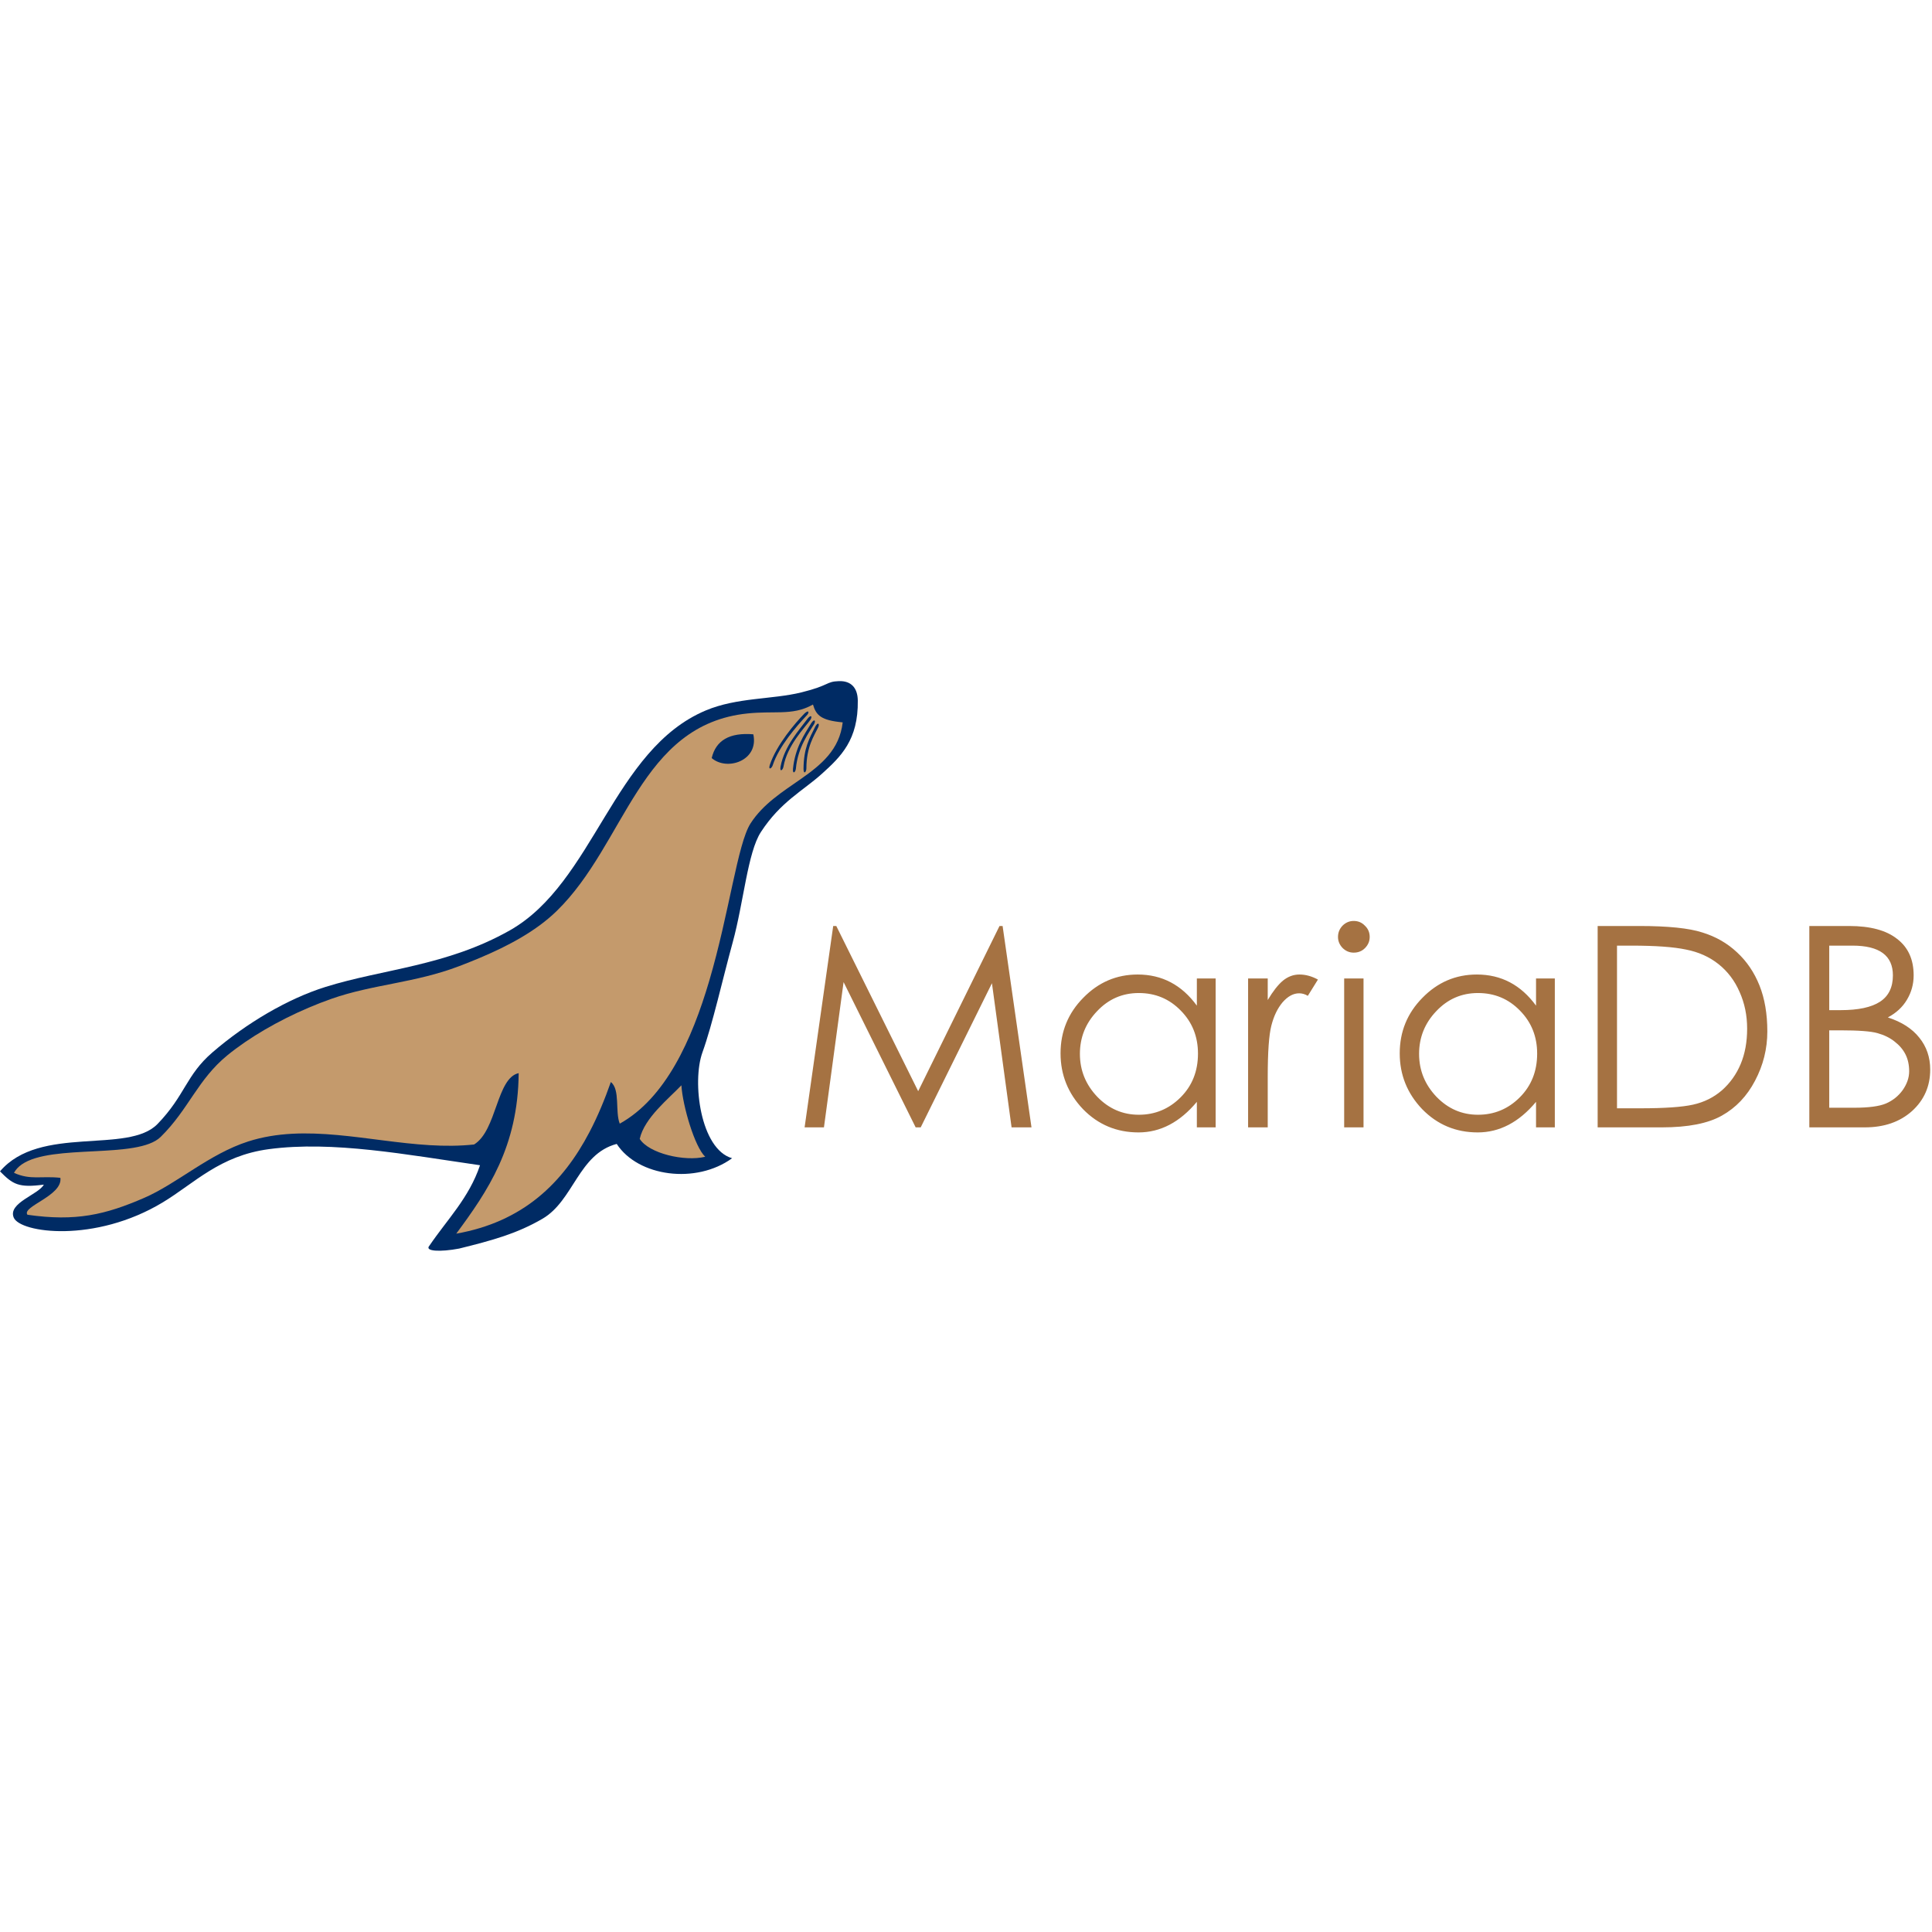
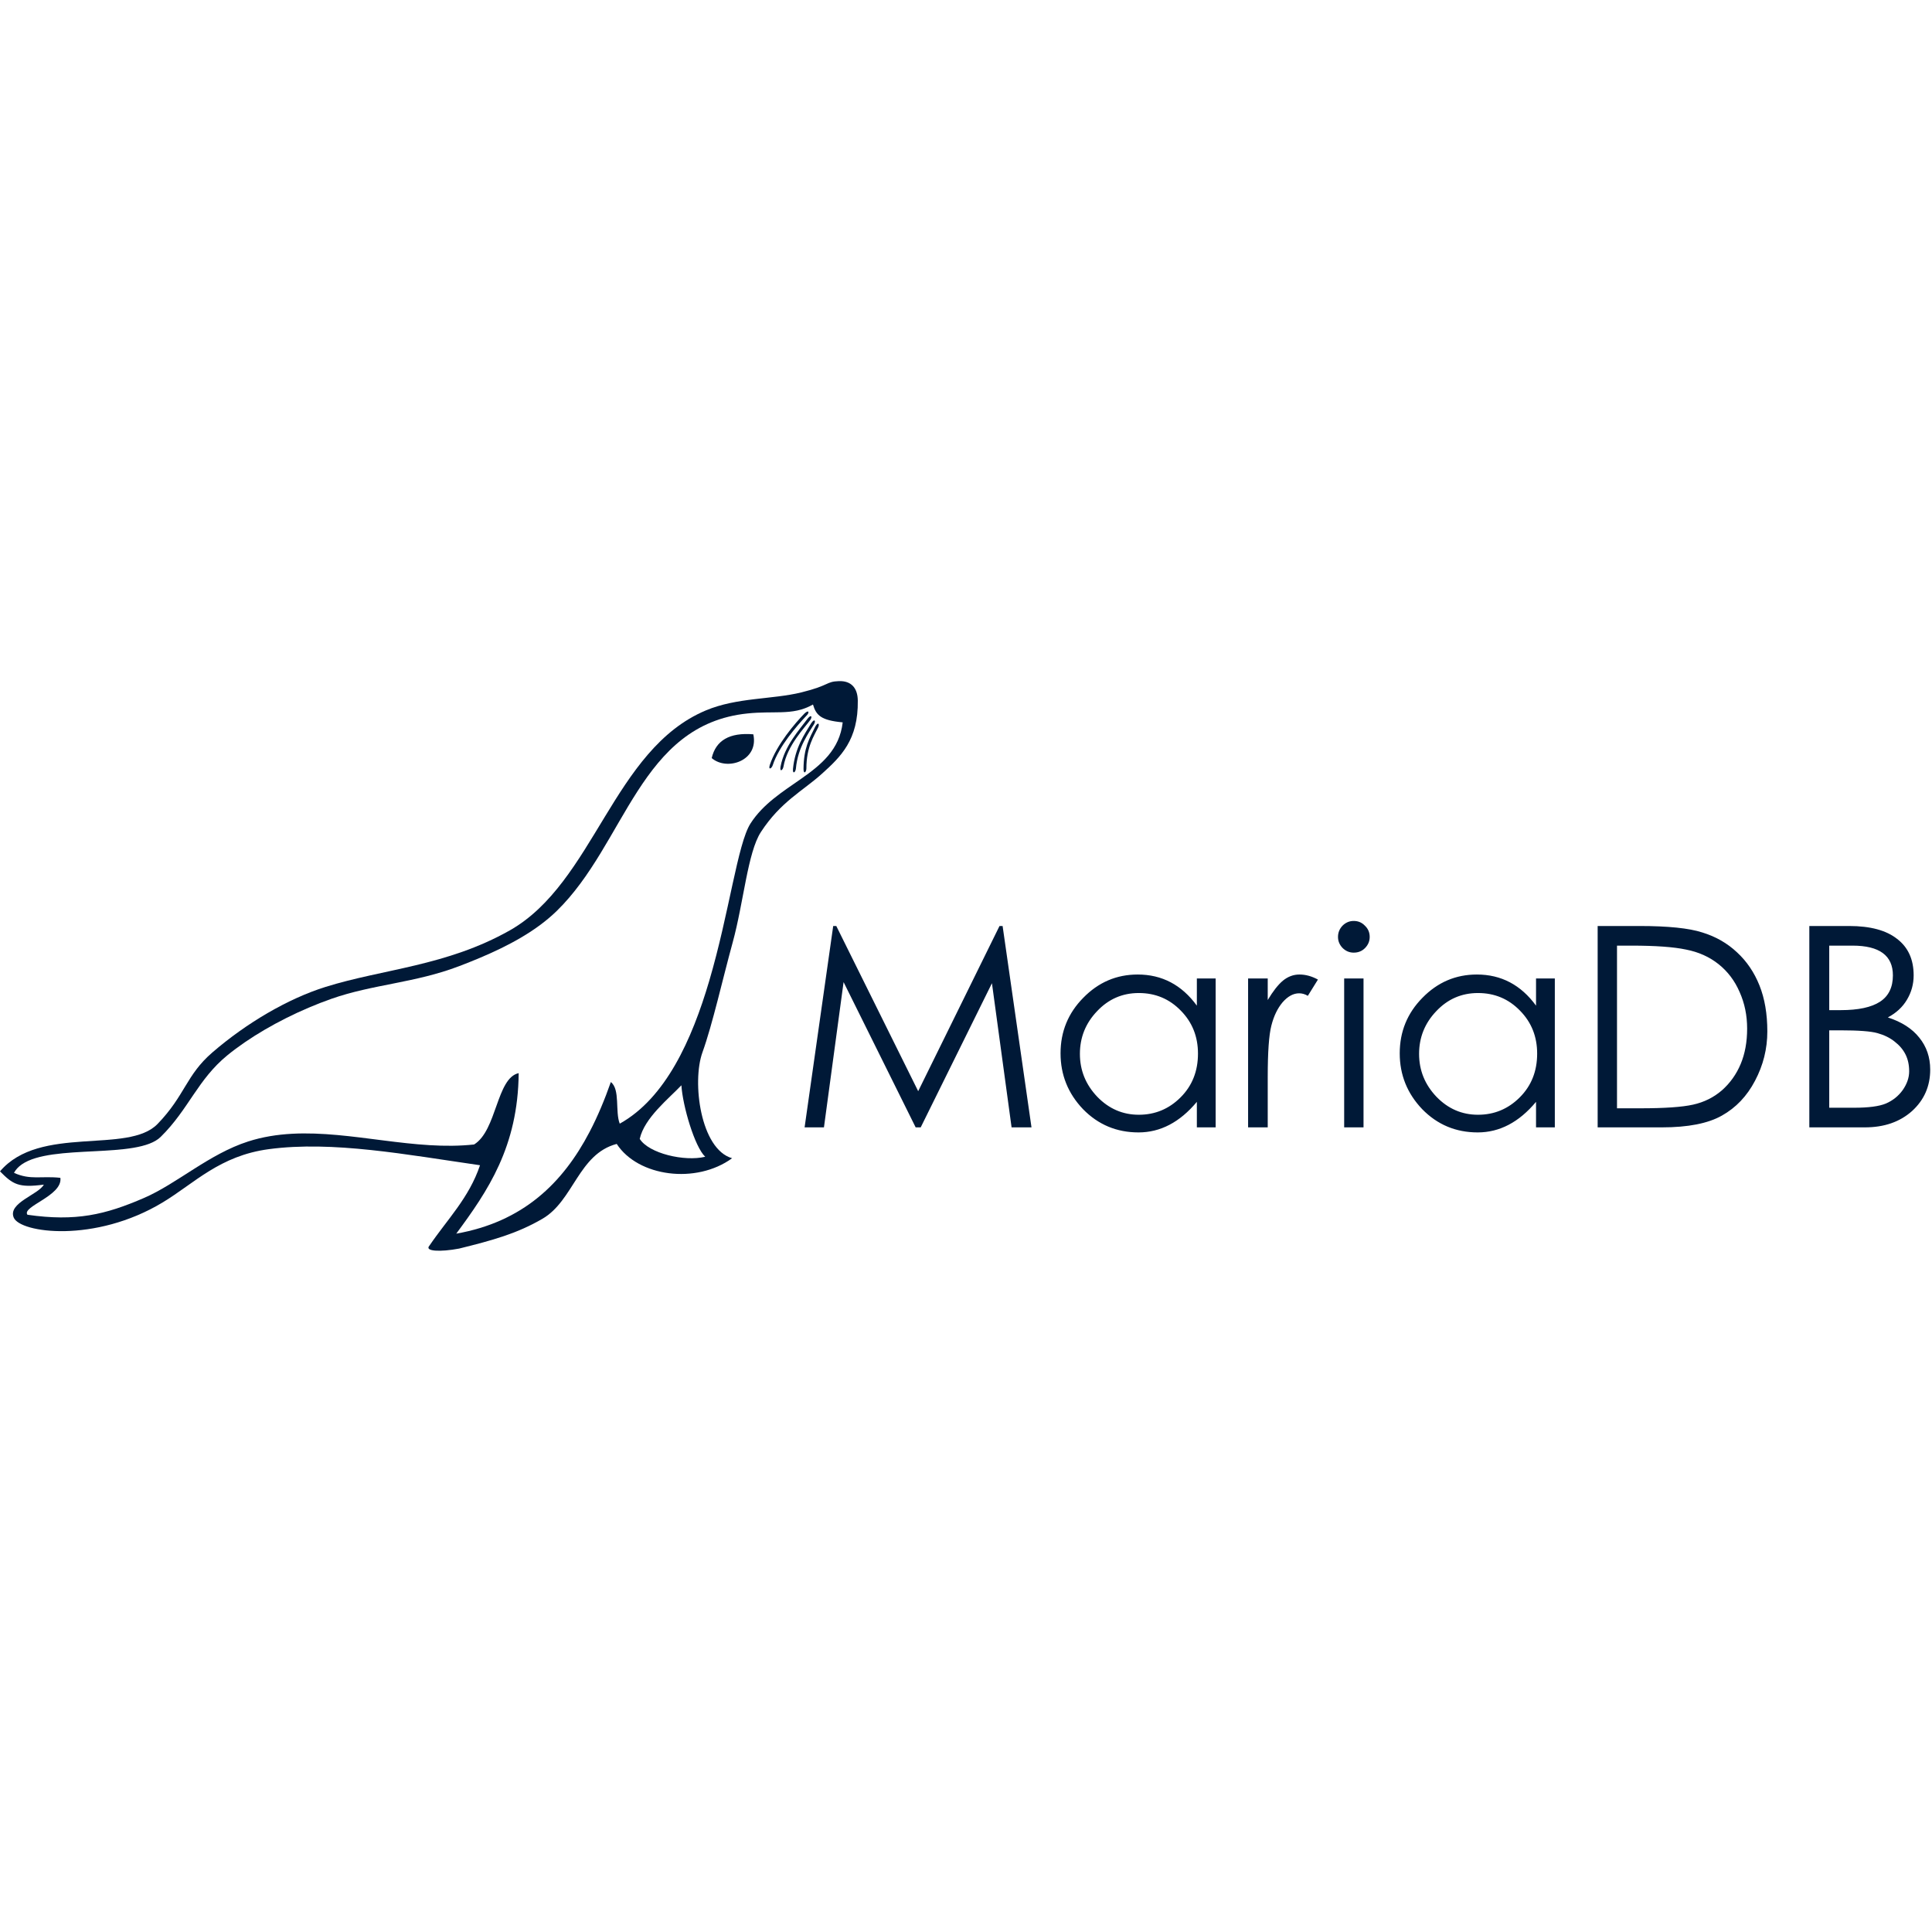
- <svg xmlns="http://www.w3.org/2000/svg" width="800px" height="800px" viewBox="0 -180.5 512 512" version="1.1" preserveAspectRatio="xMidYMid">
-   <g>
-     <path d="M391.383,77.757 C397.824,77.757 403.051,80.507 407.065,86.007 L407.065,78.798 L412.045,78.798 L412.045,118.264 L407.065,118.264 L407.065,111.501 C402.556,116.902 397.403,119.602 391.605,119.602 C385.808,119.602 380.903,117.546 376.889,113.433 C372.925,109.271 370.943,104.341 370.943,98.643 C370.943,92.895 372.95,87.99 376.963,83.926 C380.977,79.814 385.783,77.757 391.383,77.757 Z M301.497,77.757 C307.938,77.757 313.166,80.507 317.179,86.007 L317.179,78.798 L322.159,78.798 L322.159,118.264 L317.179,118.264 L317.179,111.501 C312.67,116.902 307.517,119.602 301.72,119.602 C295.922,119.602 291.017,117.546 287.003,113.433 C283.039,109.271 281.057,104.341 281.057,98.643 C281.057,92.895 283.064,87.99 287.078,83.926 C291.091,79.814 295.898,77.757 301.497,77.757 Z M434.469,64.899 C442.05,64.899 447.6,65.469 451.118,66.609 C454.685,67.699 457.757,69.458 460.334,71.886 C462.911,74.264 464.893,77.188 466.28,80.656 C467.667,84.125 468.361,88.188 468.361,92.845 C468.361,97.453 467.271,101.814 465.091,105.926 C462.96,109.99 460.037,113.062 456.32,115.143 C452.654,117.224 447.352,118.264 440.415,118.264 L423.395,118.264 L423.395,64.899 L434.469,64.899 Z M361.348,78.798 L361.348,118.264 L356.219,118.264 L356.219,78.798 L361.348,78.798 Z M221.626,64.899 L243.328,108.676 L264.882,64.899 L265.7,64.899 L273.356,118.264 L268.079,118.264 L262.876,80.062 L243.997,118.264 L242.659,118.264 L223.558,79.764 L218.355,118.264 L213.227,118.264 L220.808,64.899 L221.626,64.899 Z M344.36,77.757 C345.995,77.757 347.631,78.203 349.266,79.095 L346.59,83.406 C345.847,82.96 345.079,82.737 344.286,82.737 C342.75,82.737 341.288,83.53 339.901,85.116 C338.563,86.701 337.572,88.758 336.928,91.285 C336.284,93.762 335.962,98.296 335.962,104.886 L335.962,118.264 L330.759,118.264 L330.759,78.798 L335.962,78.798 L335.962,84.521 C337.349,82.192 338.687,80.483 339.975,79.393 C341.313,78.303 342.775,77.757 344.36,77.757 Z M490.044,64.899 C495.643,64.899 499.879,66.039 502.753,68.318 C505.677,70.548 507.138,73.769 507.138,77.98 C507.138,80.309 506.544,82.465 505.355,84.447 C504.215,86.379 502.53,87.94 500.301,89.129 C503.967,90.318 506.742,92.102 508.625,94.48 C510.557,96.859 511.524,99.683 511.524,102.953 C511.524,107.363 509.913,111.03 506.693,113.954 C503.472,116.827 499.31,118.264 494.206,118.264 L479.49,118.264 L479.49,64.899 L490.044,64.899 Z M391.68,82.663 C387.319,82.663 383.628,84.273 380.605,87.494 C377.583,90.665 376.072,94.431 376.072,98.791 C376.072,103.152 377.608,106.942 380.68,110.163 C383.752,113.334 387.418,114.92 391.68,114.92 C395.991,114.92 399.682,113.384 402.754,110.312 C405.826,107.24 407.362,103.375 407.362,98.717 C407.362,94.208 405.851,90.417 402.828,87.345 C399.806,84.224 396.09,82.663 391.68,82.663 Z M301.794,82.663 C297.434,82.663 293.742,84.273 290.72,87.494 C287.697,90.665 286.186,94.431 286.186,98.791 C286.186,103.152 287.722,106.942 290.794,110.163 C293.866,113.334 297.533,114.92 301.794,114.92 C306.105,114.92 309.796,113.384 312.868,110.312 C315.94,107.24 317.477,103.375 317.477,98.717 C317.477,94.208 315.965,90.417 312.943,87.345 C309.92,84.224 306.204,82.663 301.794,82.663 Z M432.314,70.102 L428.523,70.102 L428.523,113.21 L434.692,113.21 C441.133,113.21 445.791,112.888 448.665,112.244 C451.588,111.6 454.14,110.336 456.32,108.454 C458.501,106.521 460.161,104.192 461.3,101.467 C462.44,98.742 463.01,95.62 463.01,92.102 C463.01,88.584 462.341,85.339 461.003,82.366 C459.715,79.393 457.856,76.94 455.429,75.007 C453.001,73.075 450.127,71.787 446.807,71.143 C443.537,70.449 438.705,70.102 432.314,70.102 Z M487.74,92.548 L484.767,92.548 L484.767,113.062 L491.382,113.062 C495.197,113.062 497.997,112.69 499.78,111.947 C501.614,111.154 503.1,109.965 504.24,108.379 C505.379,106.744 505.949,105.084 505.949,103.399 C505.949,101.715 505.627,100.228 504.983,98.94 C504.339,97.652 503.373,96.512 502.084,95.521 C500.846,94.53 499.334,93.787 497.551,93.291 C495.816,92.796 492.546,92.548 487.74,92.548 Z M490.936,70.102 L484.767,70.102 L484.767,87.197 L487.814,87.197 C492.472,87.197 495.94,86.453 498.22,84.967 C500.499,83.48 501.638,81.152 501.638,77.98 C501.638,72.728 498.071,70.102 490.936,70.102 Z M358.746,63.561 C359.935,63.561 360.926,63.983 361.719,64.825 C362.561,65.618 362.983,66.609 362.983,67.798 C362.983,68.938 362.561,69.929 361.719,70.771 C360.926,71.564 359.935,71.96 358.746,71.96 C357.607,71.96 356.616,71.539 355.773,70.697 C354.98,69.854 354.584,68.888 354.584,67.798 C354.584,66.658 354.98,65.667 355.773,64.825 C356.616,63.983 357.607,63.561 358.746,63.561 Z" fill="#A57242" fill-rule="nonzero">
- 
- </path>
-     <path d="M222.341,0.004 C218.827,0.116 219.939,1.129 212.347,2.997 C204.681,4.883 195.317,4.305 187.062,7.767 C162.419,18.102 157.474,53.425 135.072,66.078 C118.326,75.537 101.431,76.291 86.242,81.051 C76.26,84.181 65.34,90.6 56.296,98.394 C49.276,104.446 49.093,109.767 41.758,117.357 C33.912,125.476 10.576,117.494 0,129.92 C3.407,133.365 4.901,134.33 11.615,133.436 C10.225,136.071 2.031,138.291 3.635,142.167 C5.322,146.245 25.132,149.01 43.141,138.137 C51.527,133.074 58.207,125.776 71.269,124.034 C88.171,121.781 107.643,125.479 127.21,128.3 C124.309,136.951 118.483,142.704 113.817,149.594 C112.372,151.15 116.72,151.325 121.679,150.384 C130.6,148.178 137.03,146.402 143.763,142.483 C152.035,137.668 153.288,125.322 163.437,122.651 C169.092,131.342 184.471,133.395 194.015,126.443 C185.641,124.073 183.326,106.249 186.153,98.394 C188.831,90.959 191.476,79.066 194.173,69.239 C197.068,58.684 198.136,45.38 201.64,40.004 C206.911,31.915 212.735,29.137 217.792,24.576 C222.849,20.015 227.477,15.575 227.325,5.137 C227.277,1.776 225.538,-0.098 222.341,0.004 L222.341,0.004 Z" fill="#002B64">
- 
- </path>
-     <path d="M215.447,6.206 C216.292,9.085 217.613,10.406 223.324,10.934 C222.49,18.175 217.659,22.136 212.244,25.936 C207.478,29.279 202.256,32.497 198.901,37.719 C195.464,43.067 193.282,61.373 187.952,79.451 C183.345,95.071 176.388,110.516 164.239,117.283 C162.97,114.089 164.401,108.193 161.877,106.255 C160.243,110.913 158.396,115.358 156.233,119.489 C149.105,133.115 138.55,143.317 120.912,146.432 C129.281,135.107 137.283,123.412 137.456,103.893 C131.566,105.167 131.691,119.08 125.64,122.799 C121.76,123.221 117.83,123.219 113.874,122.981 C97.629,122.008 80.964,117.125 65.767,122.001 C55.42,125.322 46.957,133.157 38.195,136.957 C27.897,141.423 20.098,143.26 7.274,141.423 C5.646,139.23 16.66,136.399 16.001,131.637 C10.982,131.082 8.068,132.298 3.705,130.316 C4.187,129.429 4.895,128.689 5.786,128.073 C13.782,122.539 36.495,126.766 42.573,120.798 C46.325,117.117 48.787,113.263 51.335,109.517 C53.807,105.883 56.362,102.349 60.254,99.165 C61.692,97.989 63.254,96.827 64.913,95.693 C71.546,91.154 79.752,87.036 87.828,84.198 C98.829,80.331 109.976,80.012 121.702,75.532 C128.946,72.763 136.823,69.344 143.244,64.559 C144.768,63.421 146.211,62.209 147.544,60.909 C165.879,43.036 169.514,11.508 198.119,8.57 C201.578,8.215 204.409,8.33 206.987,8.251 C209.958,8.163 212.587,7.818 215.447,6.206 Z M180.575,107.113 C180.917,112.577 184.088,123.417 186.889,126.052 C181.405,127.386 171.957,125.182 169.534,121.314 C170.779,115.728 177.259,110.622 180.575,107.113 Z" fill="#C49A6C" fill-rule="nonzero">
- 
- </path>
-     <path d="M216.84,12.225 C215.763,14.484 213.701,17.397 213.701,23.148 C213.692,24.135 212.951,24.811 212.939,23.289 C212.994,17.669 214.482,15.239 216.063,12.046 C216.797,10.737 217.24,11.277 216.84,12.225 Z M215.755,11.374 C214.485,13.53 211.425,17.461 210.92,23.191 C210.826,24.173 210.027,24.781 210.149,23.263 C210.7,17.67 213.145,14.169 215.001,11.126 C215.843,9.889 216.238,10.465 215.755,11.374 Z M214.767,10.247 C213.319,12.287 208.61,17.009 207.625,22.676 C207.448,23.646 206.601,24.187 206.85,22.684 C207.869,17.155 211.929,12.81 214.034,9.937 C214.977,8.773 215.322,9.381 214.767,10.247 Z M213.884,8.989 L213.408,9.495 C211.303,11.753 206.411,17.259 204.781,22.298 C204.467,23.234 203.553,23.651 204.012,22.197 C205.797,16.867 210.714,11.126 213.202,8.578 C214.3,7.558 214.556,8.209 213.884,8.989 Z M188.609,20.399 C189.7,15.713 193.345,13.578 199.637,14.099 C201.155,21.093 192.658,23.915 188.609,20.399 Z" fill="#002B64">
- 
- </path>
+ <svg xmlns="http://www.w3.org/2000/svg" viewBox="0 -180.5 512 512" version="1.1" preserveAspectRatio="xMidYMid" fill="#001937">
+   <g id="SVGRepo_bgCarrier" stroke-width="0" />
+   <g id="SVGRepo_tracerCarrier" stroke-linecap="round" stroke-linejoin="round" />
+   <g id="SVGRepo_iconCarrier">
+     <g>
+       <path d="M391.383,77.757 C397.824,77.757 403.051,80.507 407.065,86.007 L407.065,78.798 L412.045,78.798 L412.045,118.264 L407.065,118.264 L407.065,111.501 C402.556,116.902 397.403,119.602 391.605,119.602 C385.808,119.602 380.903,117.546 376.889,113.433 C372.925,109.271 370.943,104.341 370.943,98.643 C370.943,92.895 372.95,87.99 376.963,83.926 C380.977,79.814 385.783,77.757 391.383,77.757 Z M301.497,77.757 C307.938,77.757 313.166,80.507 317.179,86.007 L317.179,78.798 L322.159,78.798 L322.159,118.264 L317.179,118.264 L317.179,111.501 C312.67,116.902 307.517,119.602 301.72,119.602 C295.922,119.602 291.017,117.546 287.003,113.433 C283.039,109.271 281.057,104.341 281.057,98.643 C281.057,92.895 283.064,87.99 287.078,83.926 C291.091,79.814 295.898,77.757 301.497,77.757 Z M434.469,64.899 C442.05,64.899 447.6,65.469 451.118,66.609 C454.685,67.699 457.757,69.458 460.334,71.886 C462.911,74.264 464.893,77.188 466.28,80.656 C467.667,84.125 468.361,88.188 468.361,92.845 C468.361,97.453 467.271,101.814 465.091,105.926 C462.96,109.99 460.037,113.062 456.32,115.143 C452.654,117.224 447.352,118.264 440.415,118.264 L423.395,118.264 L423.395,64.899 L434.469,64.899 Z M361.348,78.798 L361.348,118.264 L356.219,118.264 L356.219,78.798 L361.348,78.798 Z M221.626,64.899 L243.328,108.676 L264.882,64.899 L265.7,64.899 L273.356,118.264 L268.079,118.264 L262.876,80.062 L243.997,118.264 L242.659,118.264 L223.558,79.764 L218.355,118.264 L213.227,118.264 L220.808,64.899 L221.626,64.899 Z M344.36,77.757 C345.995,77.757 347.631,78.203 349.266,79.095 L346.59,83.406 C345.847,82.96 345.079,82.737 344.286,82.737 C342.75,82.737 341.288,83.53 339.901,85.116 C338.563,86.701 337.572,88.758 336.928,91.285 C336.284,93.762 335.962,98.296 335.962,104.886 L335.962,118.264 L330.759,118.264 L330.759,78.798 L335.962,78.798 L335.962,84.521 C337.349,82.192 338.687,80.483 339.975,79.393 C341.313,78.303 342.775,77.757 344.36,77.757 Z M490.044,64.899 C495.643,64.899 499.879,66.039 502.753,68.318 C505.677,70.548 507.138,73.769 507.138,77.98 C507.138,80.309 506.544,82.465 505.355,84.447 C504.215,86.379 502.53,87.94 500.301,89.129 C503.967,90.318 506.742,92.102 508.625,94.48 C510.557,96.859 511.524,99.683 511.524,102.953 C511.524,107.363 509.913,111.03 506.693,113.954 C503.472,116.827 499.31,118.264 494.206,118.264 L479.49,118.264 L479.49,64.899 L490.044,64.899 Z M391.68,82.663 C387.319,82.663 383.628,84.273 380.605,87.494 C377.583,90.665 376.072,94.431 376.072,98.791 C376.072,103.152 377.608,106.942 380.68,110.163 C383.752,113.334 387.418,114.92 391.68,114.92 C395.991,114.92 399.682,113.384 402.754,110.312 C405.826,107.24 407.362,103.375 407.362,98.717 C407.362,94.208 405.851,90.417 402.828,87.345 C399.806,84.224 396.09,82.663 391.68,82.663 Z M301.794,82.663 C297.434,82.663 293.742,84.273 290.72,87.494 C287.697,90.665 286.186,94.431 286.186,98.791 C286.186,103.152 287.722,106.942 290.794,110.163 C293.866,113.334 297.533,114.92 301.794,114.92 C306.105,114.92 309.796,113.384 312.868,110.312 C315.94,107.24 317.477,103.375 317.477,98.717 C317.477,94.208 315.965,90.417 312.943,87.345 C309.92,84.224 306.204,82.663 301.794,82.663 Z M432.314,70.102 L428.523,70.102 L428.523,113.21 L434.692,113.21 C441.133,113.21 445.791,112.888 448.665,112.244 C451.588,111.6 454.14,110.336 456.32,108.454 C458.501,106.521 460.161,104.192 461.3,101.467 C462.44,98.742 463.01,95.62 463.01,92.102 C463.01,88.584 462.341,85.339 461.003,82.366 C459.715,79.393 457.856,76.94 455.429,75.007 C453.001,73.075 450.127,71.787 446.807,71.143 C443.537,70.449 438.705,70.102 432.314,70.102 Z M487.74,92.548 L484.767,92.548 L484.767,113.062 L491.382,113.062 C495.197,113.062 497.997,112.69 499.78,111.947 C501.614,111.154 503.1,109.965 504.24,108.379 C505.379,106.744 505.949,105.084 505.949,103.399 C505.949,101.715 505.627,100.228 504.983,98.94 C504.339,97.652 503.373,96.512 502.084,95.521 C500.846,94.53 499.334,93.787 497.551,93.291 C495.816,92.796 492.546,92.548 487.74,92.548 Z M490.936,70.102 L484.767,70.102 L484.767,87.197 L487.814,87.197 C492.472,87.197 495.94,86.453 498.22,84.967 C500.499,83.48 501.638,81.152 501.638,77.98 C501.638,72.728 498.071,70.102 490.936,70.102 Z M358.746,63.561 C359.935,63.561 360.926,63.983 361.719,64.825 C362.561,65.618 362.983,66.609 362.983,67.798 C362.983,68.938 362.561,69.929 361.719,70.771 C360.926,71.564 359.935,71.96 358.746,71.96 C357.607,71.96 356.616,71.539 355.773,70.697 C354.98,69.854 354.584,68.888 354.584,67.798 C354.584,66.658 354.98,65.667 355.773,64.825 C356.616,63.983 357.607,63.561 358.746,63.561 Z" fill="#ffffA57242" fill-rule="nonzero"> </path>
+       <path d="M222.341,0.004 C218.827,0.116 219.939,1.129 212.347,2.997 C204.681,4.883 195.317,4.305 187.062,7.767 C162.419,18.102 157.474,53.425 135.072,66.078 C118.326,75.537 101.431,76.291 86.242,81.051 C76.26,84.181 65.34,90.6 56.296,98.394 C49.276,104.446 49.093,109.767 41.758,117.357 C33.912,125.476 10.576,117.494 0,129.92 C3.407,133.365 4.901,134.33 11.615,133.436 C10.225,136.071 2.031,138.291 3.635,142.167 C5.322,146.245 25.132,149.01 43.141,138.137 C51.527,133.074 58.207,125.776 71.269,124.034 C88.171,121.781 107.643,125.479 127.21,128.3 C124.309,136.951 118.483,142.704 113.817,149.594 C112.372,151.15 116.72,151.325 121.679,150.384 C130.6,148.178 137.03,146.402 143.763,142.483 C152.035,137.668 153.288,125.322 163.437,122.651 C169.092,131.342 184.471,133.395 194.015,126.443 C185.641,124.073 183.326,106.249 186.153,98.394 C188.831,90.959 191.476,79.066 194.173,69.239 C197.068,58.684 198.136,45.38 201.64,40.004 C206.911,31.915 212.735,29.137 217.792,24.576 C222.849,20.015 227.477,15.575 227.325,5.137 C227.277,1.776 225.538,-0.098 222.341,0.004 L222.341,0.004 Z" fill="#ffff02B64"> </path>
+       <path d="M215.447,6.206 C216.292,9.085 217.613,10.406 223.324,10.934 C222.49,18.175 217.659,22.136 212.244,25.936 C207.478,29.279 202.256,32.497 198.901,37.719 C195.464,43.067 193.282,61.373 187.952,79.451 C183.345,95.071 176.388,110.516 164.239,117.283 C162.97,114.089 164.401,108.193 161.877,106.255 C160.243,110.913 158.396,115.358 156.233,119.489 C149.105,133.115 138.55,143.317 120.912,146.432 C129.281,135.107 137.283,123.412 137.456,103.893 C131.566,105.167 131.691,119.08 125.64,122.799 C121.76,123.221 117.83,123.219 113.874,122.981 C97.629,122.008 80.964,117.125 65.767,122.001 C55.42,125.322 46.957,133.157 38.195,136.957 C27.897,141.423 20.098,143.26 7.274,141.423 C5.646,139.23 16.66,136.399 16.001,131.637 C10.982,131.082 8.068,132.298 3.705,130.316 C4.187,129.429 4.895,128.689 5.786,128.073 C13.782,122.539 36.495,126.766 42.573,120.798 C46.325,117.117 48.787,113.263 51.335,109.517 C53.807,105.883 56.362,102.349 60.254,99.165 C61.692,97.989 63.254,96.827 64.913,95.693 C71.546,91.154 79.752,87.036 87.828,84.198 C98.829,80.331 109.976,80.012 121.702,75.532 C128.946,72.763 136.823,69.344 143.244,64.559 C144.768,63.421 146.211,62.209 147.544,60.909 C165.879,43.036 169.514,11.508 198.119,8.57 C201.578,8.215 204.409,8.33 206.987,8.251 C209.958,8.163 212.587,7.818 215.447,6.206 Z M180.575,107.113 C180.917,112.577 184.088,123.417 186.889,126.052 C181.405,127.386 171.957,125.182 169.534,121.314 C170.779,115.728 177.259,110.622 180.575,107.113 Z" fill="#ffff" fill-rule="nonzero"> </path>
+       <path d="M216.84,12.225 C215.763,14.484 213.701,17.397 213.701,23.148 C213.692,24.135 212.951,24.811 212.939,23.289 C212.994,17.669 214.482,15.239 216.063,12.046 C216.797,10.737 217.24,11.277 216.84,12.225 Z M215.755,11.374 C214.485,13.53 211.425,17.461 210.92,23.191 C210.826,24.173 210.027,24.781 210.149,23.263 C210.7,17.67 213.145,14.169 215.001,11.126 C215.843,9.889 216.238,10.465 215.755,11.374 Z M214.767,10.247 C213.319,12.287 208.61,17.009 207.625,22.676 C207.448,23.646 206.601,24.187 206.85,22.684 C207.869,17.155 211.929,12.81 214.034,9.937 C214.977,8.773 215.322,9.381 214.767,10.247 Z M213.884,8.989 L213.408,9.495 C211.303,11.753 206.411,17.259 204.781,22.298 C204.467,23.234 203.553,23.651 204.012,22.197 C205.797,16.867 210.714,11.126 213.202,8.578 C214.3,7.558 214.556,8.209 213.884,8.989 Z M188.609,20.399 C189.7,15.713 193.345,13.578 199.637,14.099 C201.155,21.093 192.658,23.915 188.609,20.399 Z" fill="#ffff02B64"> </path>
+     </g>
  </g>
</svg>
